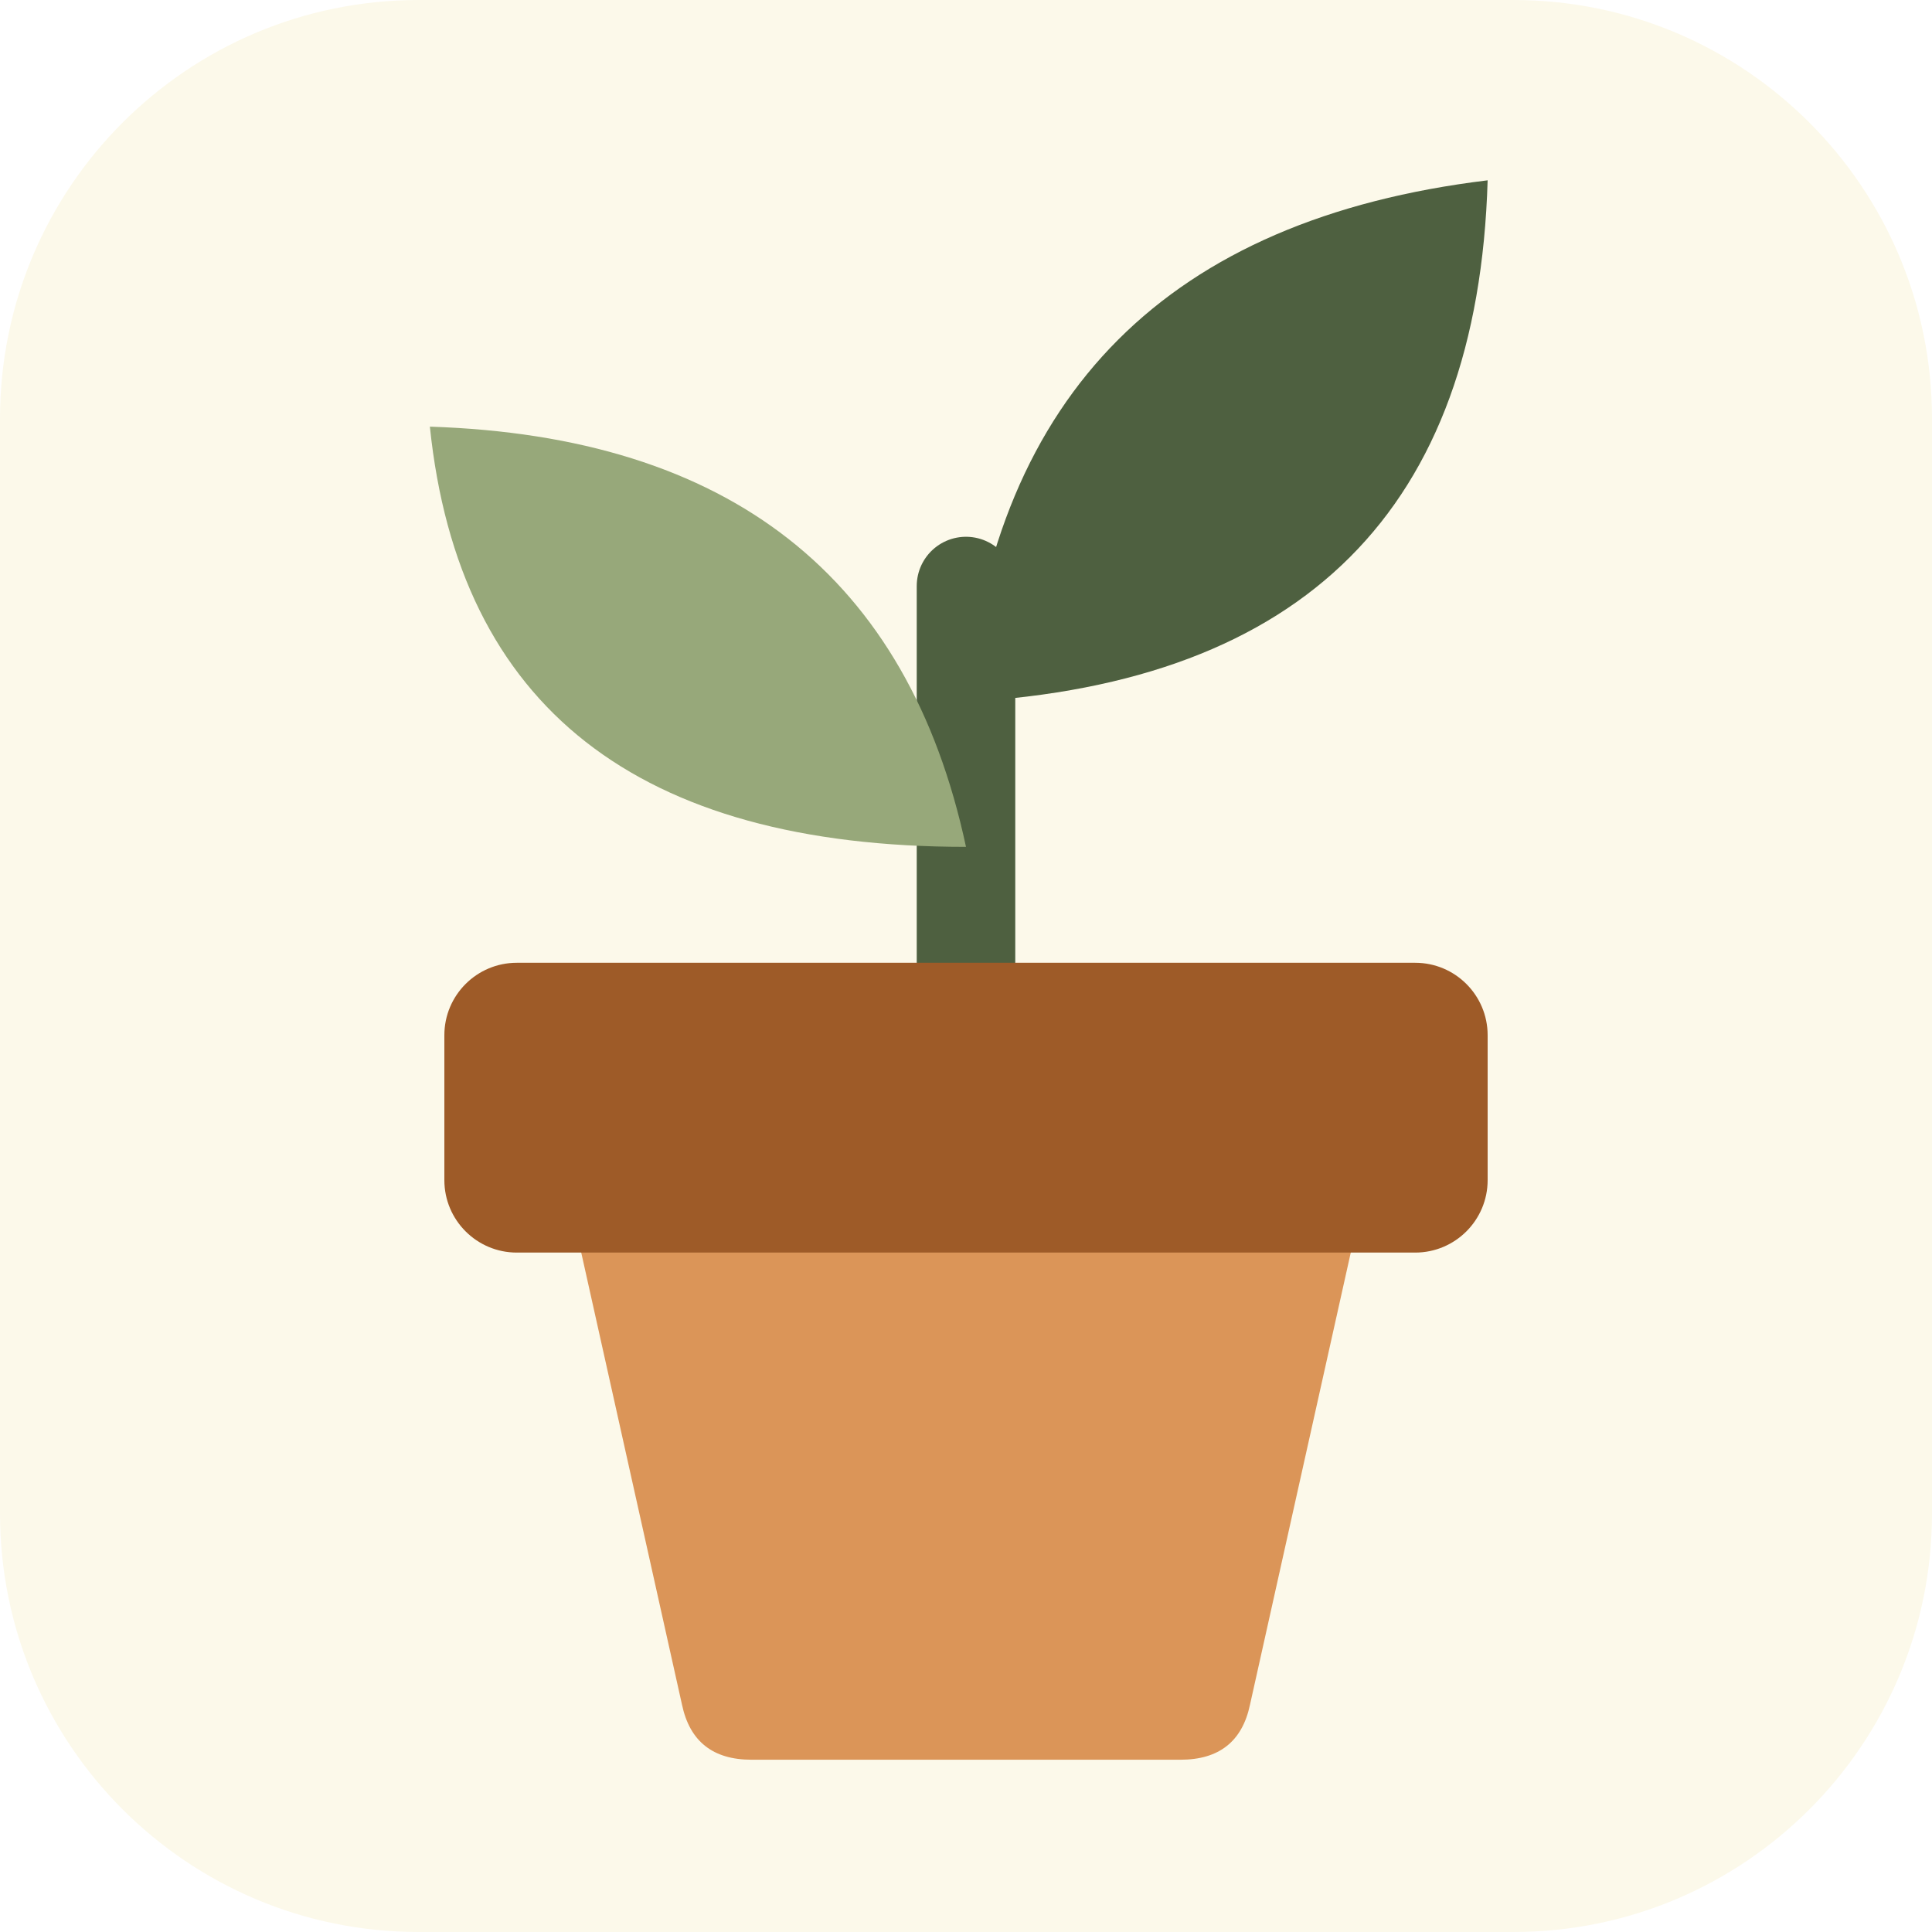
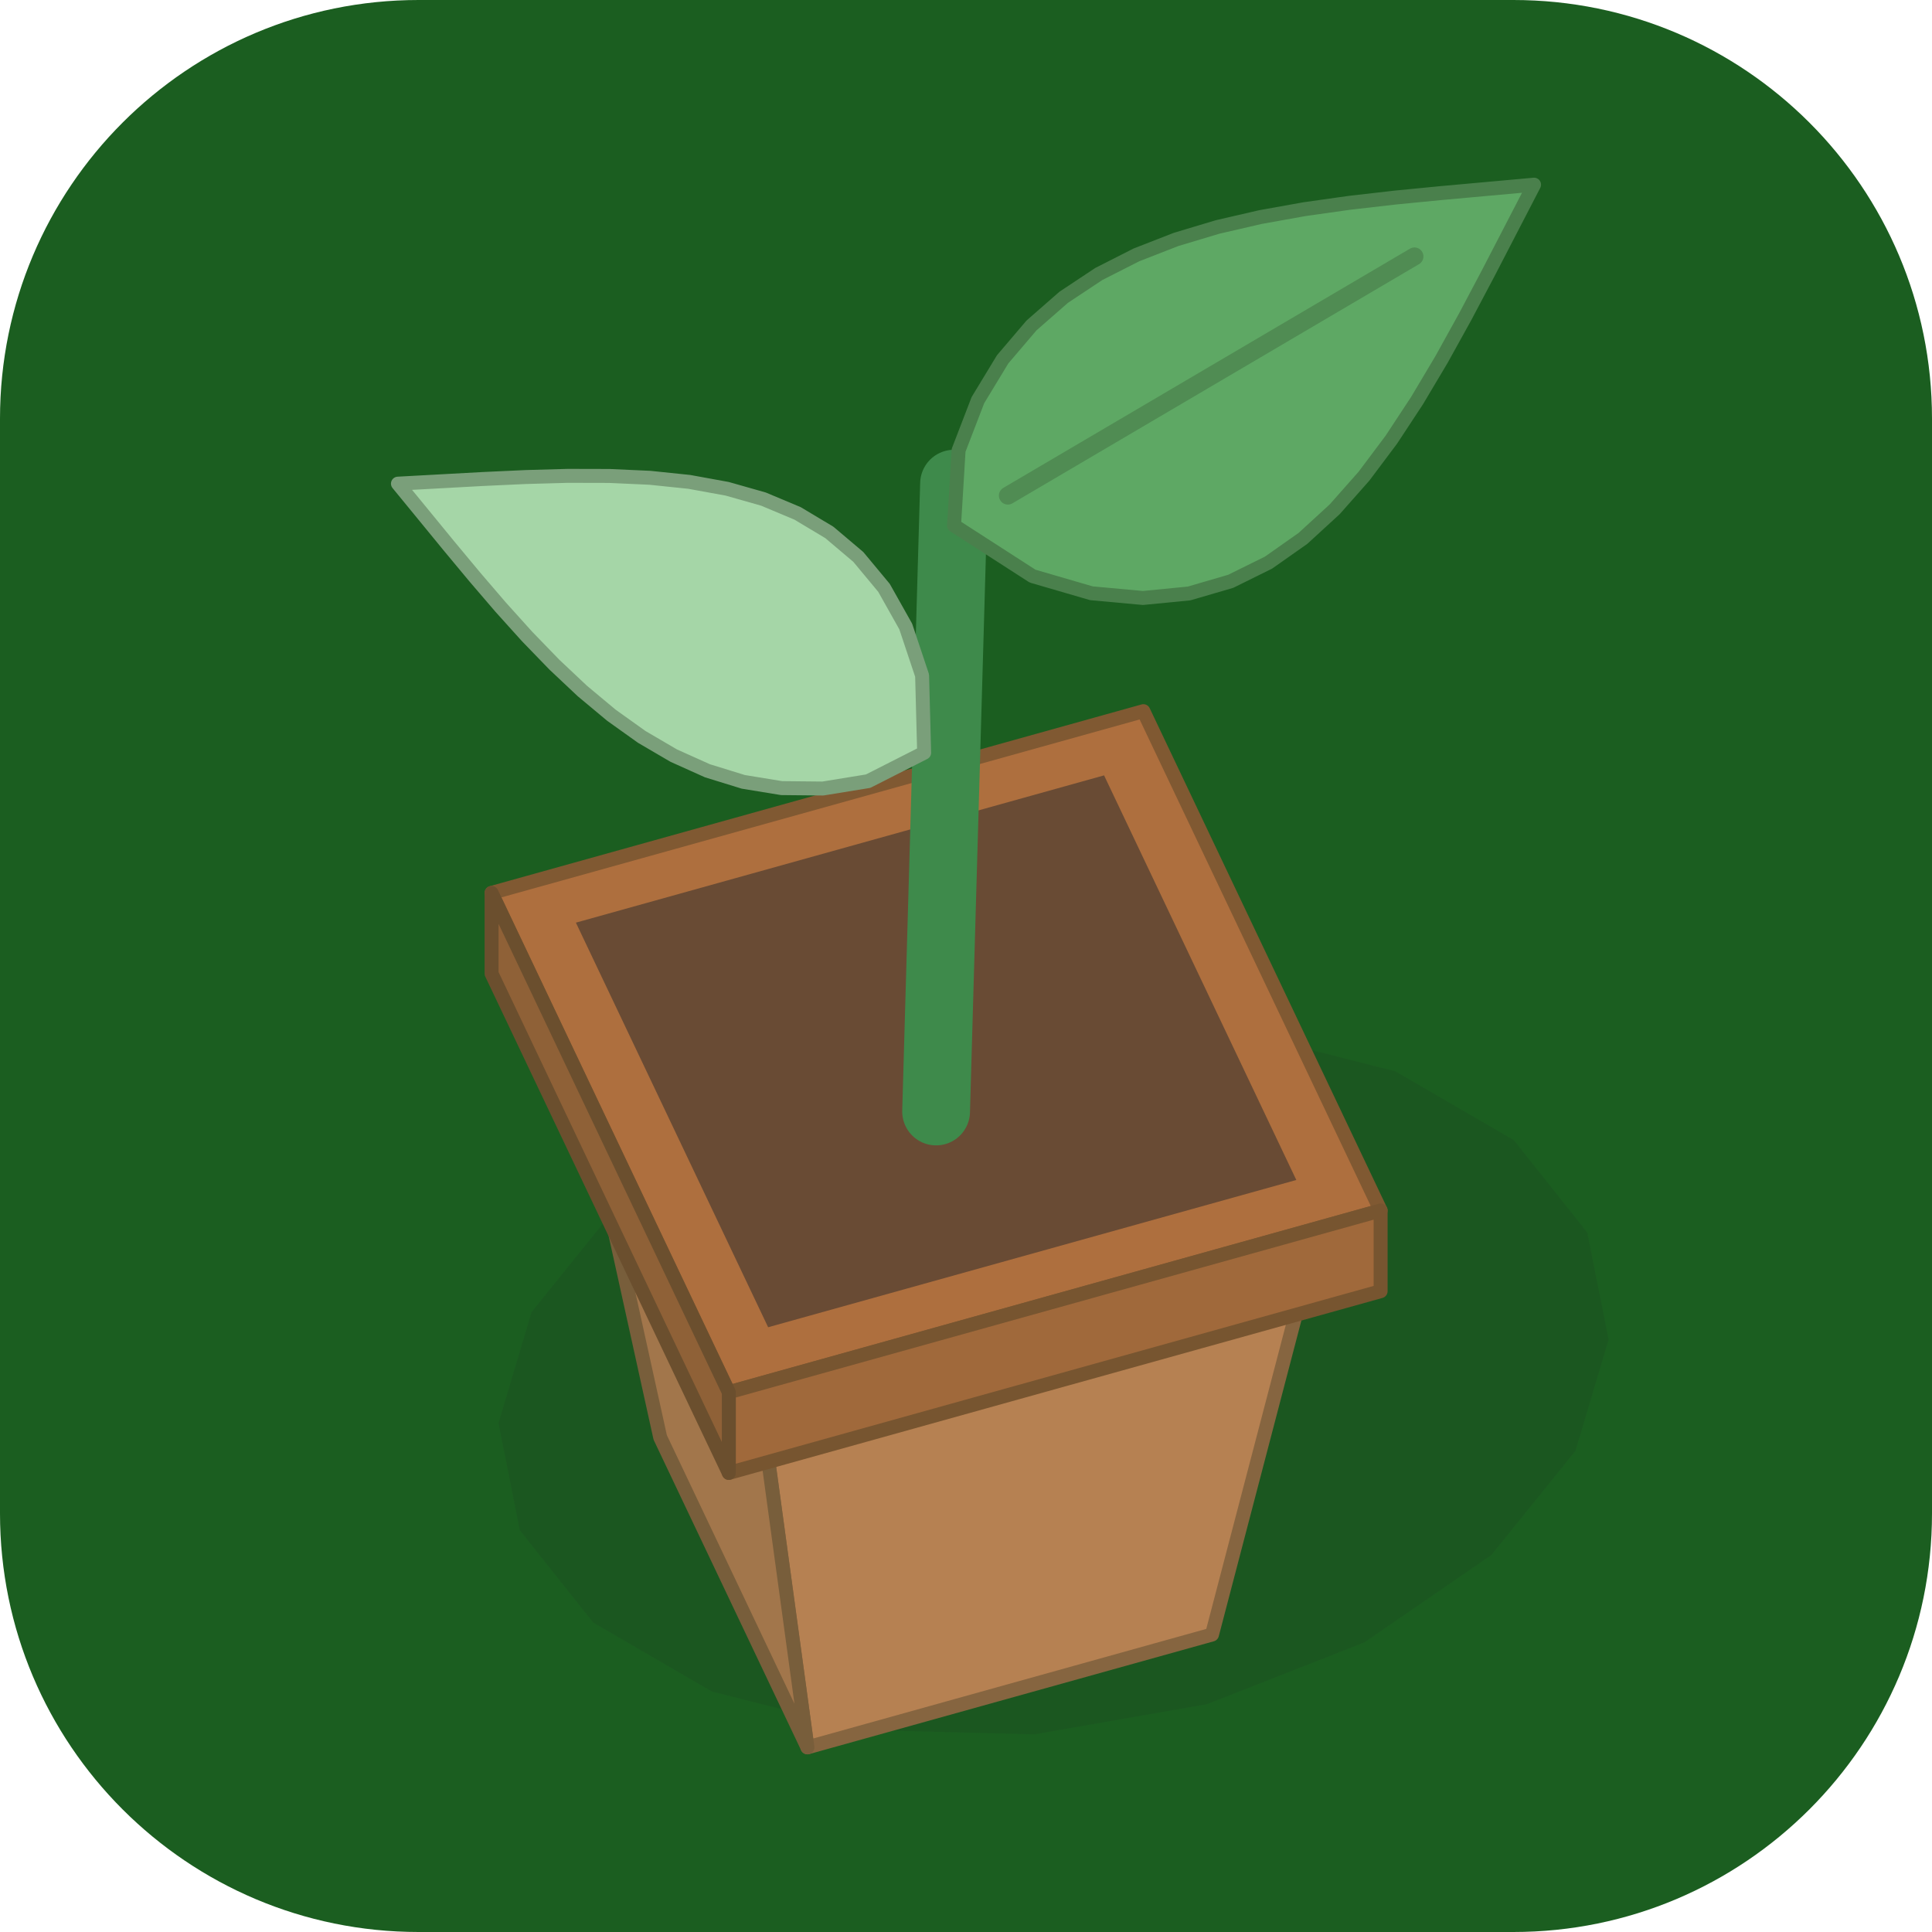
- <svg xmlns="http://www.w3.org/2000/svg" viewBox="24 27 60 60" width="48" height="48">
-   <rect x="24" y="27" width="60" height="60" rx="13" fill="#FCF9EA" />
-   <g transform="translate(54 56) scale(.9) translate(-54 -56)">
-     <path d="M54 59V44" stroke="#4E6040" stroke-width="3.4" stroke-linecap="round" fill="none" />
-     <path d="M54 48Q55.5 32 72 30Q71.5 47 54 48Z" fill="#4E6040" />
-     <path d="M54 53Q51 39 35.5 38.5Q37 53 54 53Z" fill="#97A87A" />
-     <path d="M40.5 66H67.5L63.8 82.6Q63.4 84.5 61.4 84.5H46.6Q44.6 84.5 44.2 82.6Z" fill="#DB9558" />
-     <rect x="36" y="57" width="36" height="10" rx="2.5" fill="#9E5B28" />
+ <svg xmlns="http://www.w3.org/2000/svg" viewBox="24 24 60 60" width="48" height="48">
+   <rect x="24" y="24" width="60" height="60" rx="13" fill="#1B5E20" />
+   <g transform="translate(54 54) scale(0.619) translate(-1.5 28.597)">
+     <polygon points="32.673,-15.224 33.741,-9.853 32.082,-4.278 27.859,0.957 21.487,5.34 13.588,8.44 4.935,9.954 -3.624,9.735 -11.251,7.804 -17.2,4.35 -20.889,-0.29 -21.956,-5.66 -20.298,-11.236 -16.075,-16.471 -9.703,-20.853 -1.803,-23.953 6.849,-25.468 15.408,-25.249 23.035,-23.318 28.985,-19.863" fill="#1E3A24" opacity="0.18" />
+     <polygon points="13.842,4.945 -6.455,10.604 -8.606,-5.145 18.457,-12.691" fill="#b68152" stroke="#866540" stroke-width="0.7" stroke-linejoin="round" />
+     <polygon points="-6.455,10.604 -13.842,-4.945 -18.457,-25.877 -8.606,-5.145" fill="#a2764b" stroke="#785e3b" stroke-width="0.7" stroke-linejoin="round" />
+     <polygon points="-18.457,-25.877 8.606,-33.422 18.457,-12.691 -8.606,-5.145" fill="#cf8e5b" stroke="#976e46" stroke-width="0.7" stroke-linejoin="round" />
+     <polygon points="-22.302,-32.264 10.4,-41.382 22.302,-16.331 -10.4,-7.213" fill="#ae6f3e" stroke="#805932" stroke-width="0.7" stroke-linejoin="round" />
+     <polygon points="-10.4,-3.164 22.302,-12.281 22.302,-16.331 -10.4,-7.213" fill="#a0693b" stroke="#775530" stroke-width="0.7" stroke-linejoin="round" />
+     <polygon points="-22.302,-28.214 -10.4,-3.164 -10.4,-7.213 -22.302,-32.264" fill="#8f6137" stroke="#6b4f2e" stroke-width="0.7" stroke-linejoin="round" />
+     <polygon points="-18.072,-30.772 8.427,-38.161 18.072,-17.861 -8.427,-10.473" fill="#694B34" />
+     <line x1="0" y1="-21.297" x2="0.9" y2="-52.797" stroke="#3E8A4B" stroke-width="3.4" stroke-linecap="round" />
+     <polygon points="-0.6,-39.297 -0.702,-43.169 -1.524,-45.631 -2.614,-47.57 -3.903,-49.121 -5.356,-50.35 -6.949,-51.304 -8.663,-52.023 -10.48,-52.539 -12.385,-52.886 -14.361,-53.091 -16.396,-53.183 -18.475,-53.188 -20.586,-53.129 -22.717,-53.031 -24.859,-52.914 -27,-52.797 -25.718,-51.233 -24.437,-49.669 -23.148,-48.119 -21.844,-46.598 -20.516,-45.125 -19.154,-43.718 -17.749,-42.395 -16.29,-41.178 -14.765,-40.089 -13.163,-39.152 -11.471,-38.391 -9.673,-37.836 -7.752,-37.522 -5.682,-37.501 -3.411,-37.87" fill="#A5D6A7" stroke="#7a9f7a" stroke-width="0.7" stroke-linejoin="round" />
+     <polygon points="0.9,-50.697 4.839,-48.158 7.791,-47.298 10.377,-47.061 12.691,-47.287 14.78,-47.897 16.676,-48.834 18.407,-50.052 19.997,-51.51 21.467,-53.172 22.839,-55.002 24.131,-56.966 25.362,-59.035 26.549,-61.179 27.708,-63.37 28.854,-65.584 30,-67.797 27.677,-67.587 25.353,-67.377 23.04,-67.151 20.747,-66.888 18.488,-66.569 16.274,-66.172 14.12,-65.674 12.04,-65.05 10.049,-64.274 8.165,-63.317 6.404,-62.149 4.788,-60.736 3.34,-59.036 2.097,-56.987 1.129,-54.472" fill="#5EA864" stroke="#4a804c" stroke-width="0.7" stroke-linejoin="round" />
+     <line x1="3.6" y1="-52.197" x2="24" y2="-64.197" stroke="#4a804c" stroke-width="0.9" stroke-linecap="round" opacity="0.7" />
  </g>
</svg>
